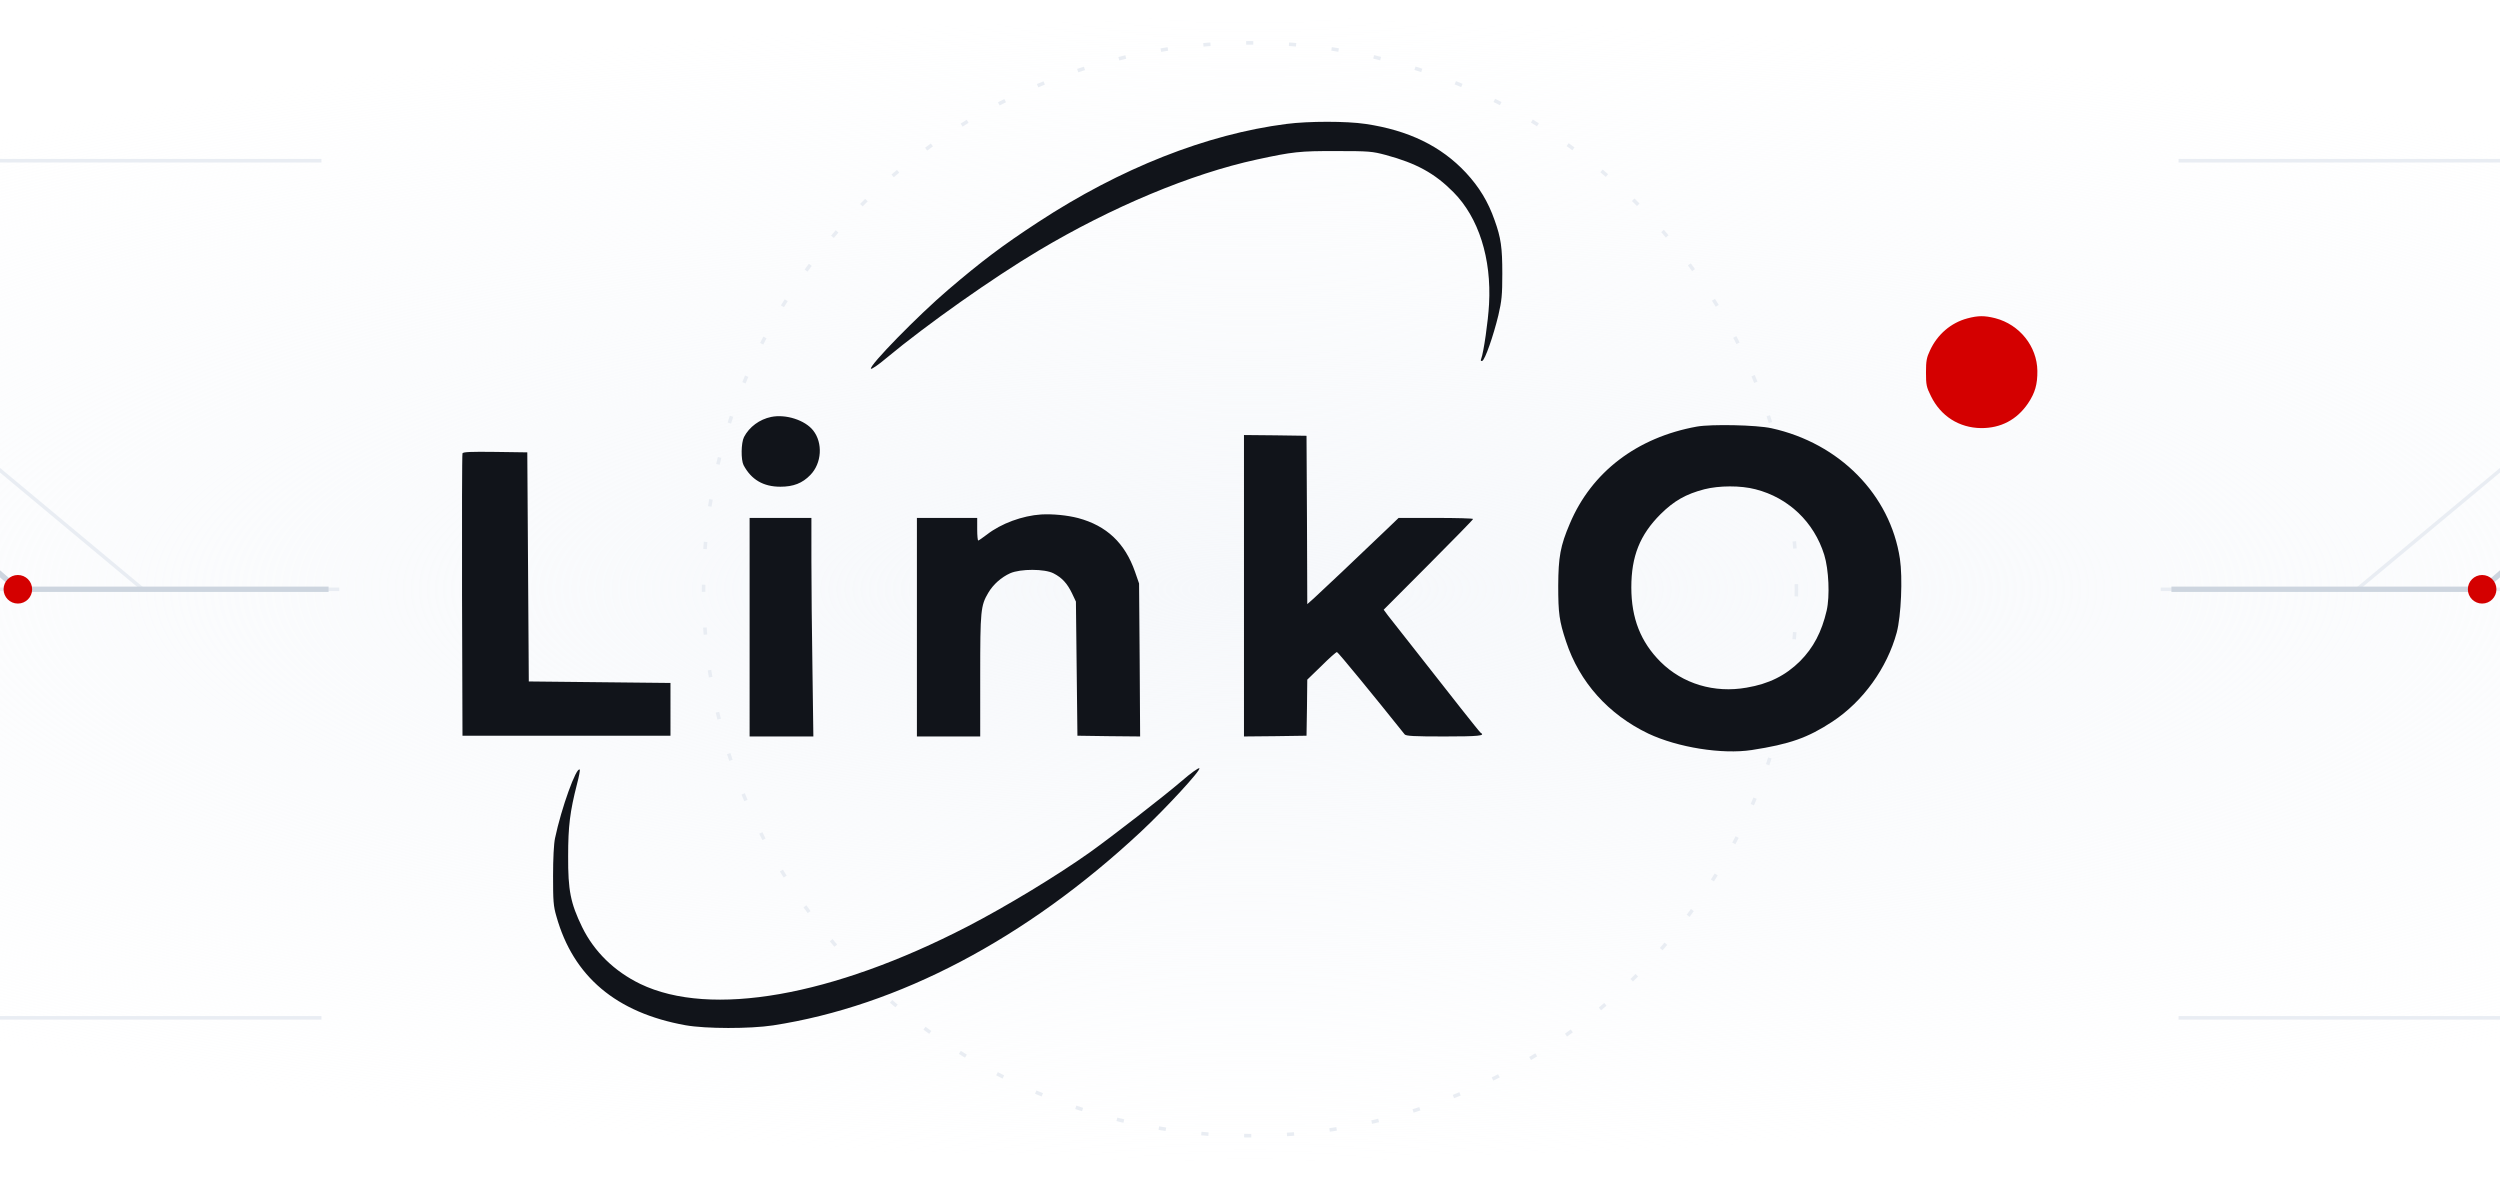
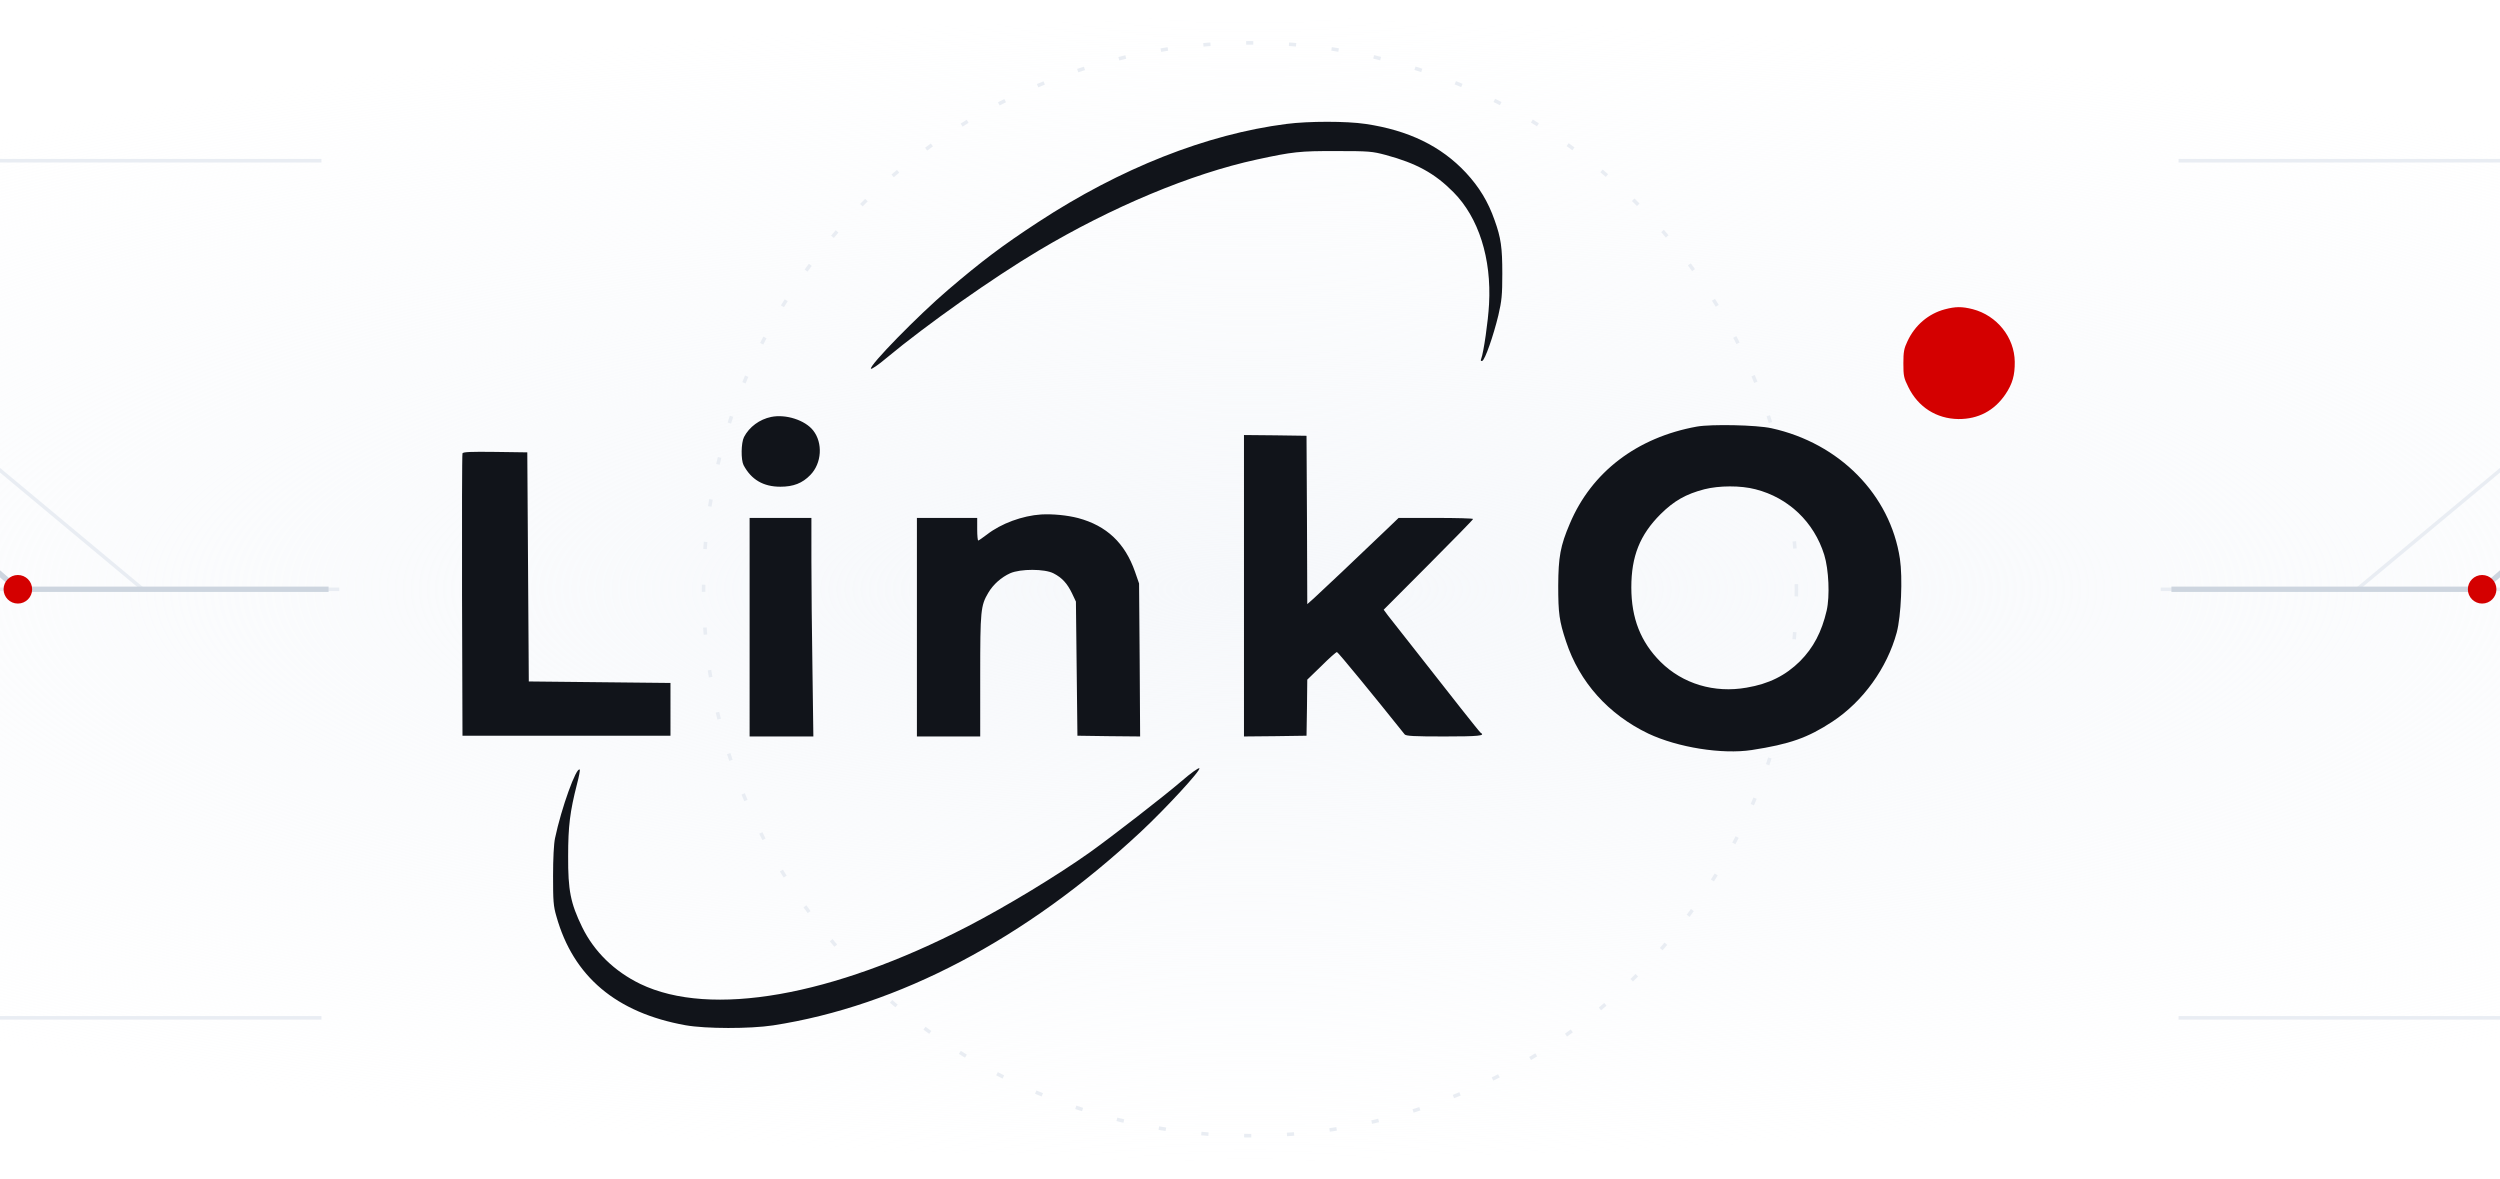
<svg xmlns="http://www.w3.org/2000/svg" width="700" height="330" viewBox="250 0 700 330" role="img" aria-labelledby="title desc">
  <defs>
    <radialGradient id="ambient">
      <stop stop-color="#f6f8fb" />
      <stop offset="1" stop-color="#f6f8fb" stop-opacity="0" />
    </radialGradient>
  </defs>
  <ellipse cx="600" cy="165" rx="580" ry="160" fill="url(#ambient)" />
  <g fill="none" stroke="#e9edf3" stroke-width="1">
    <path d="M0 90H200L290 165H345M0 240H155L245 165M1200 90H1000L910 165H855M1200 240H1045L955 165" />
    <path d="M0 165H310M1200 165H890M125 90V45H340M1075 90V45H860M125 240V285H340M1075 240V285H860" />
    <circle cx="600" cy="165" r="153" stroke-dasharray="2 10" />
  </g>
  <g fill="none" stroke="#cdd5df" stroke-width="1.5">
    <path d="M55 100H180L255 165H342M55 230H155L230 165M1145 100H1020L945 165H858M1145 230H1045L970 165" />
  </g>
  <g fill="#11141a">
    <circle cx="55" cy="100" r="3" />
    <circle cx="155" cy="230" r="3" />
    <circle cx="1145" cy="100" r="3" />
    <circle cx="1045" cy="230" r="3" />
  </g>
  <g fill="#d40000">
    <circle cx="255" cy="165" r="4" />
    <circle cx="945" cy="165" r="4" />
  </g>
  <svg x="370" y="24" width="460" height="272" viewBox="360 65 1090 635">
    <path fill="#11141a" d="M929.2 85.6c-53 6.8-110.2 29.4-164.7 65.1-24 15.7-37.7 26.1-59.5 44.7-20.3 17.3-52.8 50.6-51.5 52.6.3.6 5-2.6 10.3-7.1 26.7-22.2 70.5-53.1 100.7-71.1 48.7-29.1 101.6-51.2 145.1-60.6 23.5-5.1 28.4-5.7 52.9-5.6 21.5 0 23.6.2 32.6 2.6 20.3 5.5 32.4 12.1 44.8 24.6 16.8 16.9 25.4 44 23.7 74.4-.6 11.3-3.6 32.1-5.2 36.2-.5 1.3-.3 1.7.7 1.4 1.8-.6 7.4-16.6 10.7-30.3 2.2-9.5 2.6-13.3 2.6-27.5 0-17.5-.9-23.8-5.1-35.5-4.3-12.3-10.2-22-19-31.5-16.5-17.7-38.2-28.2-66.6-32.4-12.6-1.9-37.8-1.9-52.5 0M587.3 280c-7.7 1.6-14.5 6.6-18 13.3-2 3.9-2.1 15.2-.3 18.7 5.1 9.6 13.1 14.3 24.4 14.3 8.6 0 14.6-2.3 19.9-7.8 7.6-7.8 8.4-21.2 1.9-29.5-5.4-6.9-18.2-11-27.9-9m614.2 6.4c-39.8 7.2-69.9 30.2-84.3 64.4-6.3 14.7-7.6 22.1-7.7 41.2 0 18.4.7 23.4 5.2 37 8.9 27 28.1 48.4 54.6 61.1 19.5 9.2 48.9 13.9 68.6 10.9 25.2-3.9 37.2-8.1 53.6-18.9 20.2-13.3 36.2-35.5 42.6-59.1 2.9-10.9 4-36.3 2.1-48.9-6.4-42.5-40.1-76.7-85.2-86.6-9.9-2.2-39.9-2.8-49.5-1.1m38.9 41.6c21.9 5.6 38.8 21.7 45.6 43.5 3 9.7 3.8 27.4 1.6 37-3.3 14.2-8.8 24.6-17.6 33.5-9.7 9.6-20.7 15.1-35.5 17.6-21.4 3.8-42.4-2.5-57.1-17.1-13.2-13.2-19.4-28.9-19.4-49.4 0-20.7 5.7-34.9 19.4-48.6 9-8.9 16.8-13.3 29-16.5 9.8-2.5 24.1-2.6 34 0M901 392v100l20.8-.2 20.7-.3.3-18.6.2-18.6 9.4-9.1c5.1-5.1 9.7-9.2 10.3-9.2.7 0 24.7 29.3 44.9 54.6.9 1.1 5.9 1.4 26.3 1.4 22.9 0 27.4-.5 24.2-2.4-.5-.3-6.4-7.7-13.2-16.3-6.8-8.7-19.8-25.3-28.9-36.8-9.1-11.6-17.9-22.7-19.5-24.8l-2.8-3.8 29.6-29.7c16.3-16.4 29.7-30 29.7-30.5 0-.4-11.1-.7-24.7-.7h-24.7l-7.5 7.2c-19.1 18.3-45 42.8-48.8 46.2l-4.3 3.8-.2-55.8-.3-55.9-20.7-.3-20.8-.2zm-518.5-87.8c-.3.7-.4 43.1-.3 94.3l.3 93h138v-35l-47-.5-47-.5-.5-76-.5-76-21.3-.3c-16.4-.2-21.4 0-21.7 1m384 40.5c-12.5.8-26.6 6-36 13.3-2.9 2.2-5.5 4-5.8 4-.4 0-.7-3.4-.7-7.5V347h-40v145h42v-40.3c0-43.3.3-46.5 5.4-55.1 3.2-5.4 8.5-10.2 14.5-12.9 6.8-3 22.9-3 28.8.1 5.6 2.9 9 6.6 12.2 13.2l2.6 5.5.5 44.5.5 44.5 20.8.3 20.8.2-.3-50.7-.4-50.8-2.7-7.8c-6.7-19.1-18.8-30.5-37.7-35.6-7.4-1.9-16.7-2.8-24.5-2.4M573 419.5V492h42.3l-.6-44.3c-.4-24.3-.7-56.9-.7-72.5V347h-41zm286.5 102.2c-11.4 9.8-45.7 36.4-60.5 47-21.5 15.3-55.4 35.9-81.5 49.4-89.6 46.3-170.4 60.5-217 38.1-17.3-8.4-30.6-21.4-38.6-37.7-7.7-15.9-9.4-24.3-9.3-47 0-20 1.2-29.6 5.9-48 1.3-4.9 2.1-9.2 1.8-9.5-2.2-2.2-12.2 25.5-16.4 45.5-.8 3.6-1.3 13.6-1.3 25 0 16.6.2 20 2.2 26.8 11.2 40 39.7 64 85.7 72.3 13.5 2.4 42.7 2.4 58 .1 83.1-12.8 167.9-57.4 244-128.4 16.6-15.5 40.2-41.1 38.9-42.2-.5-.5-5.8 3.3-11.9 8.6" />
-     <path fill="#d40000" d="M1381 214.6c-10.9 2.9-19.9 10.6-24.8 21.2-2.3 4.8-2.7 7.1-2.7 14.7 0 8.2.3 9.7 3.3 15.7 6.5 13.3 18.7 21 33.2 21.2 13.1.1 23.8-5.5 31.2-16.4 4.7-7 6.3-12.7 6.2-21.6-.2-16.2-11.8-30.7-27.9-34.9-7.2-1.8-11.3-1.8-18.5.1" />
+     <path fill="#d40000" transform="translate(-15 -6)" d="M1381 214.6c-10.9 2.9-19.9 10.6-24.8 21.2-2.3 4.8-2.7 7.1-2.7 14.7 0 8.2.3 9.7 3.3 15.7 6.5 13.3 18.7 21 33.2 21.2 13.1.1 23.8-5.5 31.2-16.4 4.7-7 6.3-12.7 6.2-21.6-.2-16.2-11.8-30.7-27.9-34.9-7.2-1.8-11.3-1.8-18.5.1" />
  </svg>
</svg>
